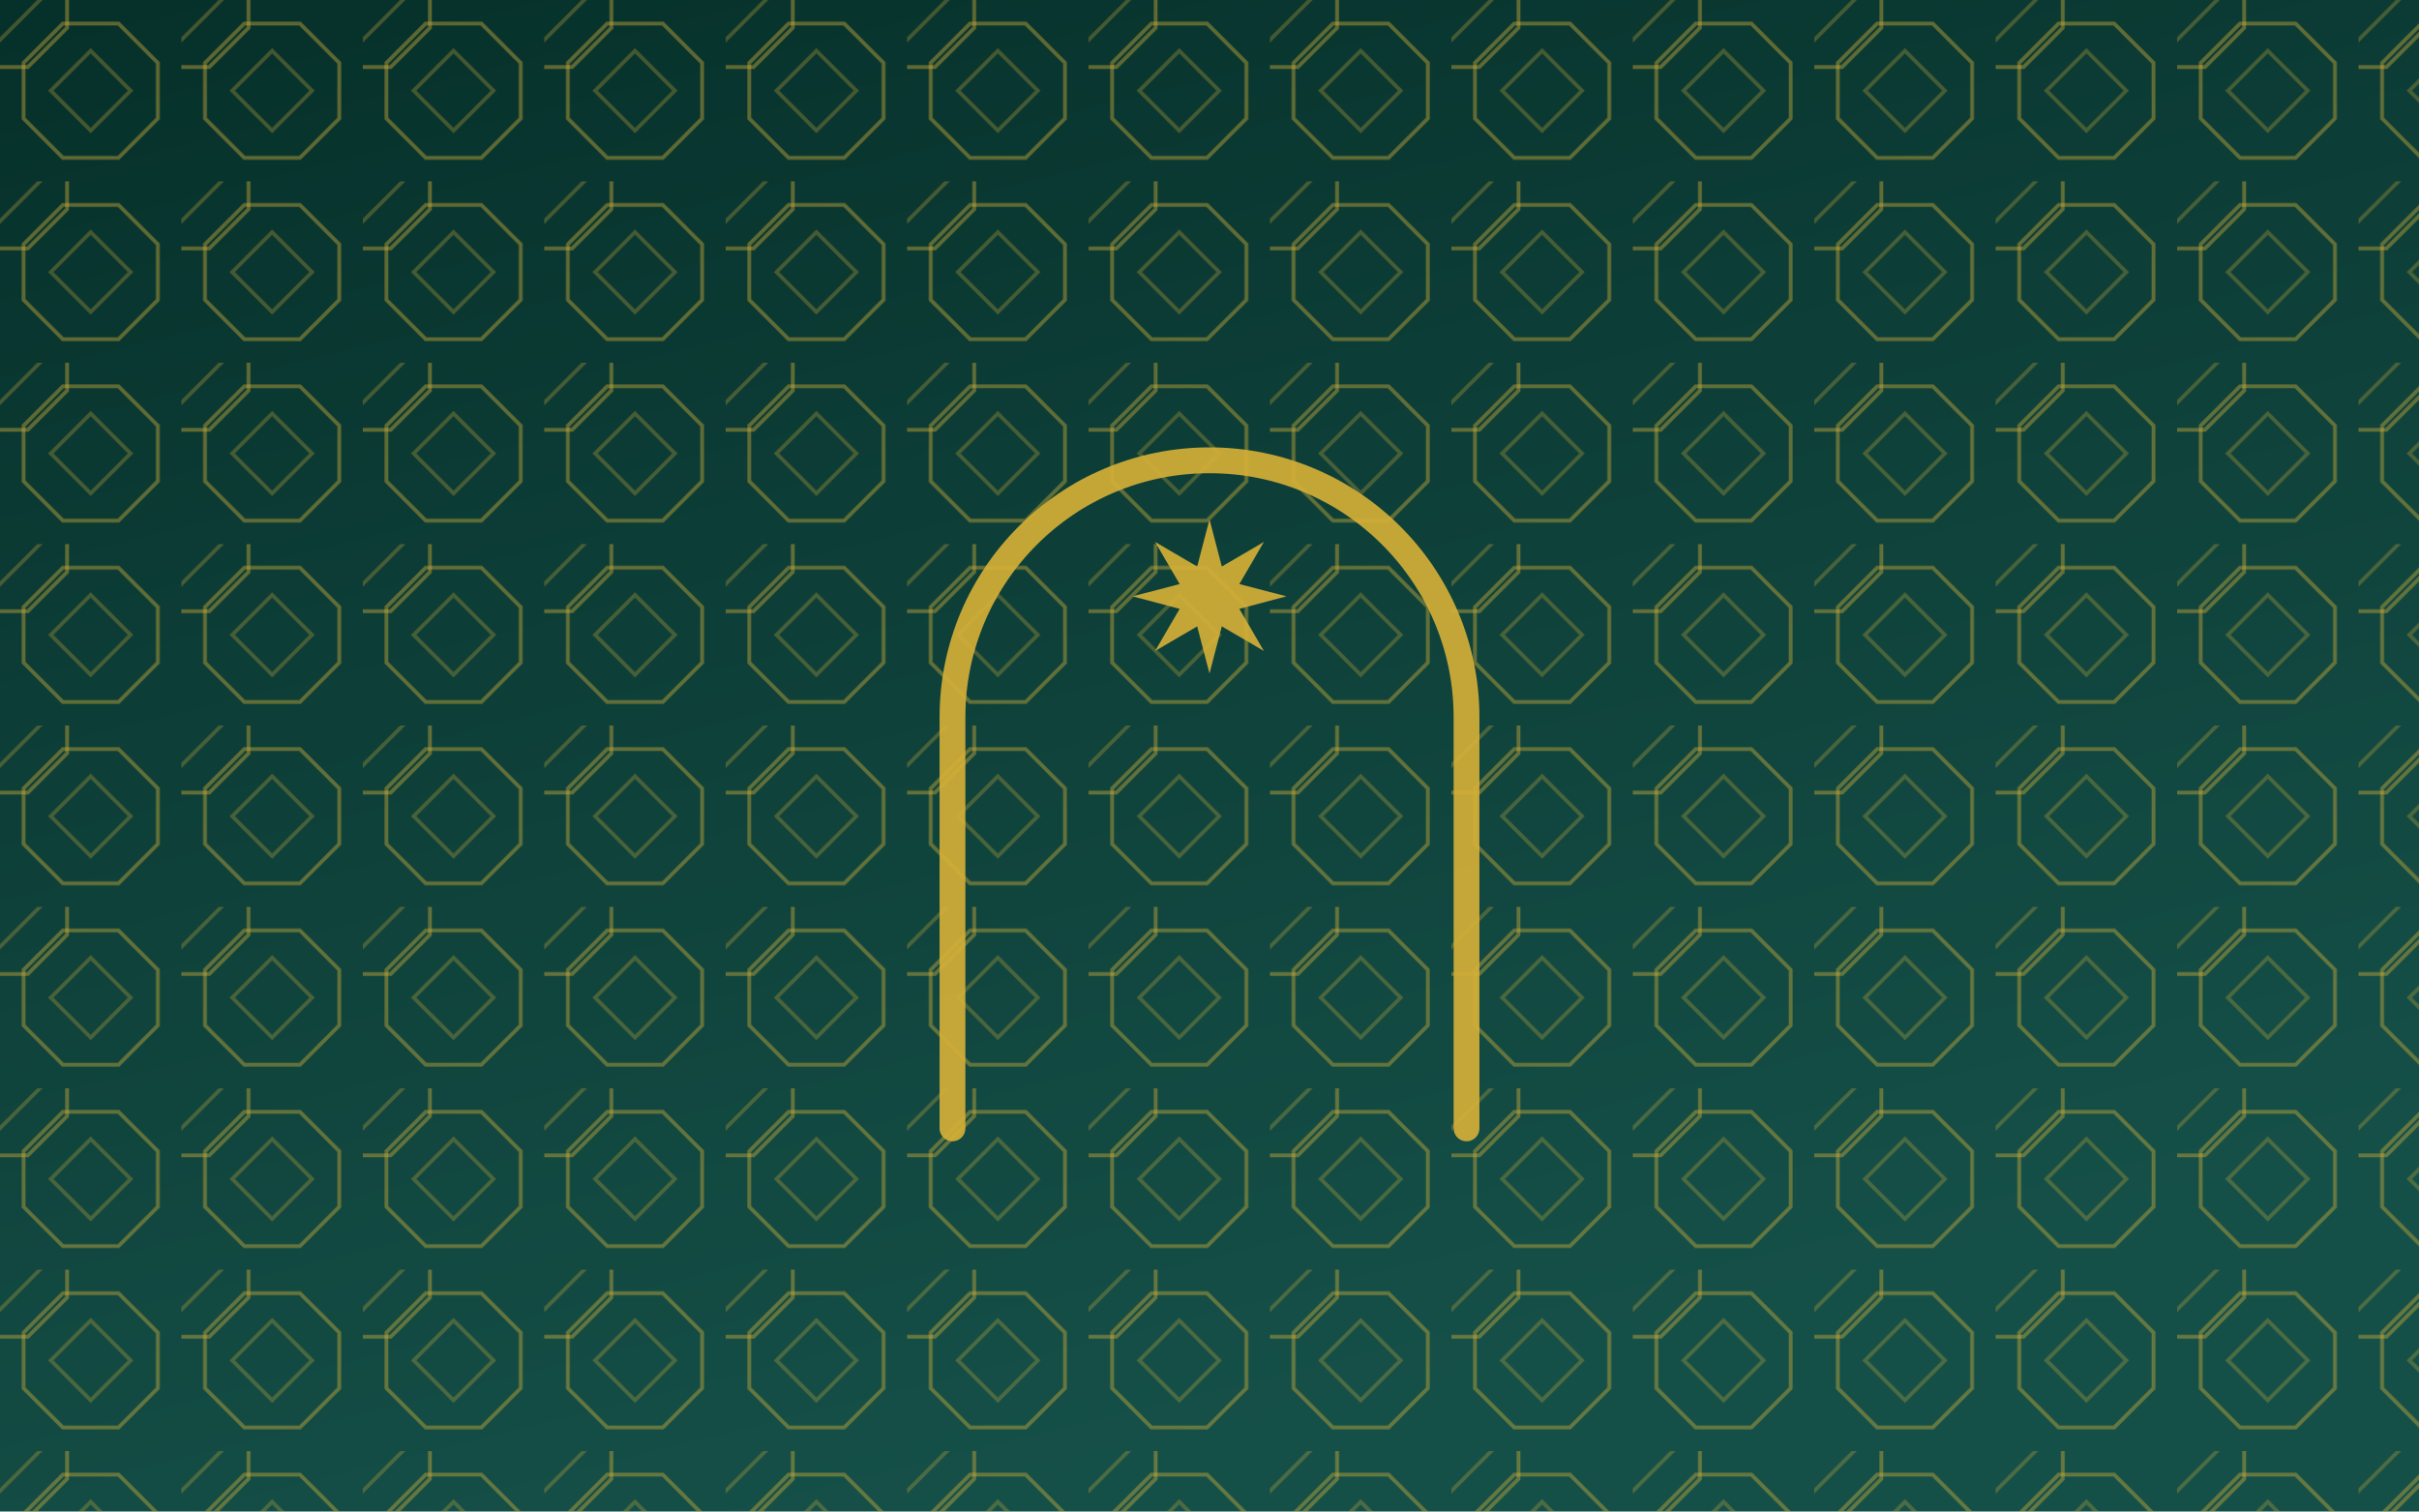
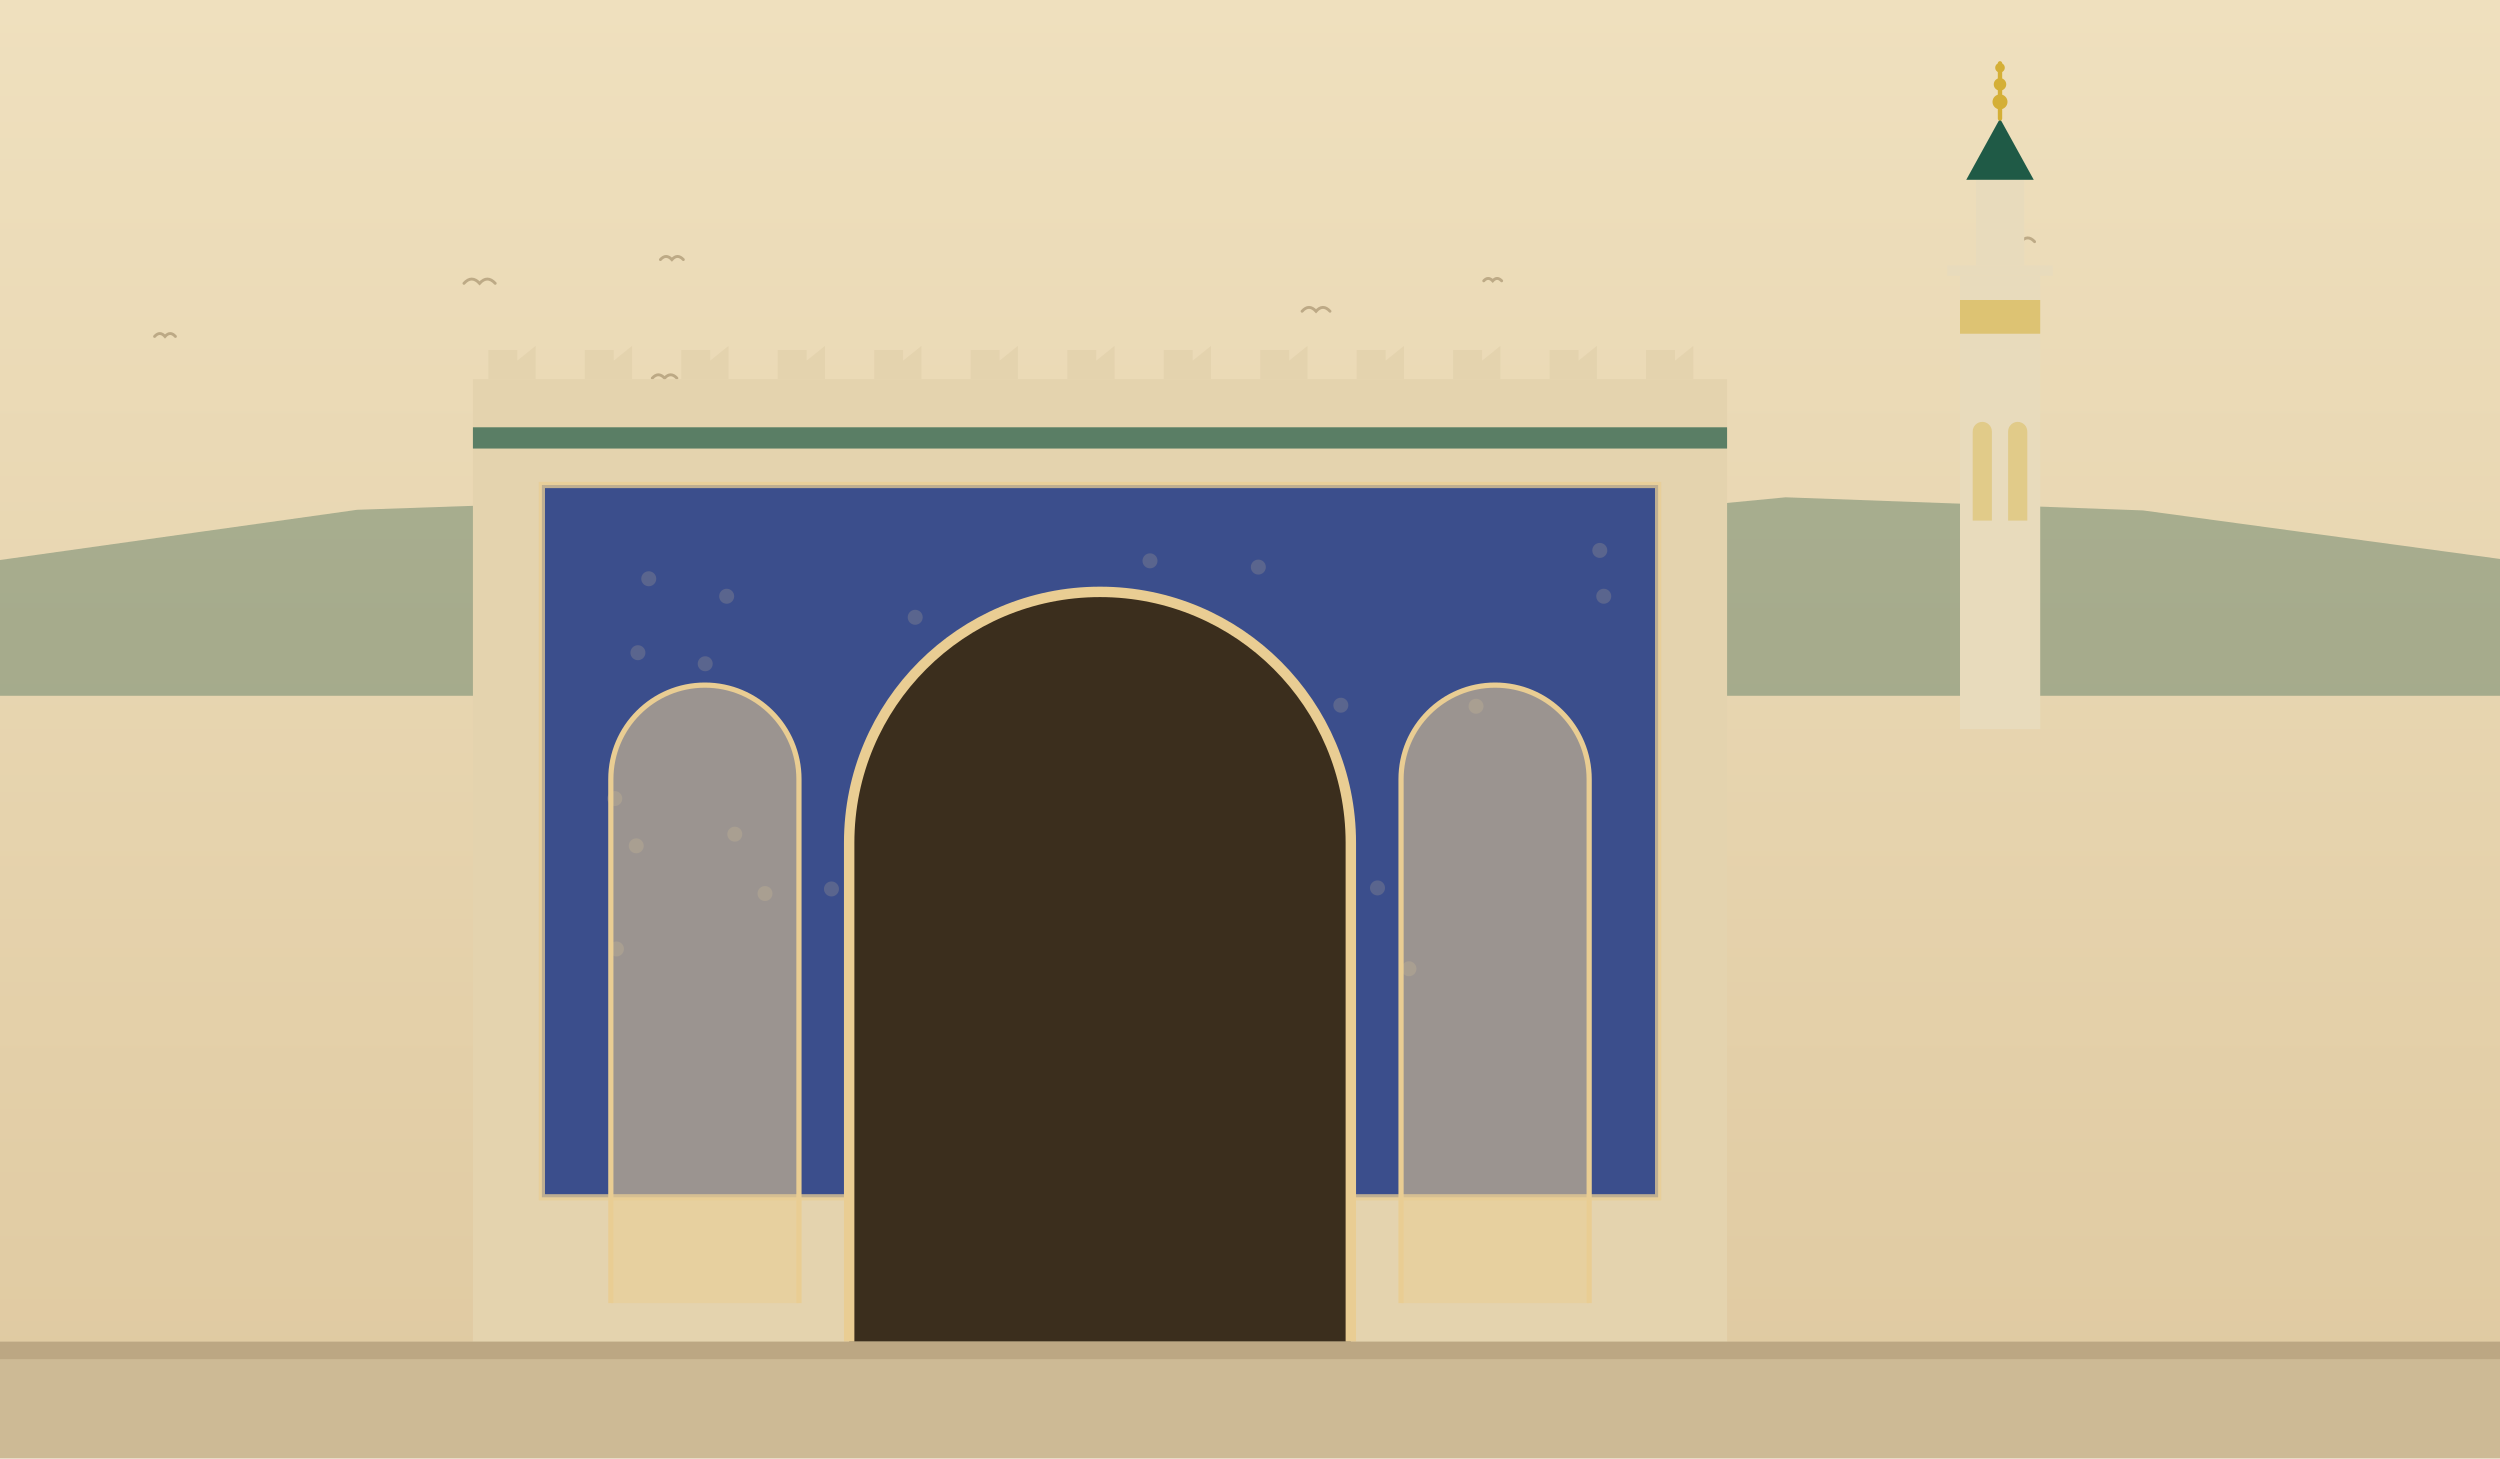
- <svg xmlns="http://www.w3.org/2000/svg" viewBox="0 0 1200 750" width="1200" height="750" role="img">
+ <svg xmlns="http://www.w3.org/2000/svg" viewBox="0 0 1200 700" width="1200" height="700" preserveAspectRatio="xMidYMid slice" role="img">
  <defs>
-     <linearGradient id="f" x1="0" y1="0" x2="0.4" y2="1">
-       <stop offset="0" stop-color="#06302A" />
-       <stop offset="1" stop-color="#155048" />
+     <linearGradient id="c" x1="0" y1="0" x2="0" y2="1">
+       <stop offset="0" stop-color="#EFE0BE" />
+       <stop offset="1" stop-color="#DFC9A0" />
    </linearGradient>
-     <pattern id="m" width="90" height="90" patternUnits="userSpaceOnUse">
-       <polygon points="13.8,-33.3 33.3,-13.8 33.3,13.8 13.8,33.3 -13.8,33.3 -33.3,13.8 -33.3,-13.8 -13.8,-33.3" fill="none" stroke="#D4AF37" stroke-width="1.9" stroke-opacity="0.42" />
-       <polygon points="0.0,-19.8 19.8,-0.0 0.0,19.8 -19.8,0.0" fill="none" stroke="#D4AF37" stroke-width="1.9" stroke-opacity="0.294" />
-       <polygon points="58.8,11.7 78.3,31.2 78.3,58.8 58.8,78.3 31.2,78.3 11.7,58.8 11.7,31.2 31.2,11.7" fill="none" stroke="#D4AF37" stroke-width="1.9" stroke-opacity="0.42" />
-       <polygon points="45.0,25.2 64.8,45.0 45.0,64.8 25.2,45.0" fill="none" stroke="#D4AF37" stroke-width="1.9" stroke-opacity="0.294" />
-     </pattern>
  </defs>
-   <rect width="1200" height="750" fill="url(#f)" />
-   <rect width="1200" height="750" fill="url(#m)" />
-   <g opacity=".92">
-     <path d="M472.5 559.9 L472.5 355.9 A127.5 127.5 0 0 1 727.5 355.9 L727.5 559.9" fill="none" stroke="#D4AF37" stroke-width="12.8" stroke-linecap="round" />
-     <polygon points="600.0,257.7 606.1,281.1 627.0,268.9 614.8,289.8 638.2,295.9 614.8,302.1 627.0,323.0 606.1,310.8 600.0,334.2 593.9,310.8 573.0,323.0 585.2,302.1 561.8,295.9 585.2,289.8 573.0,268.9 593.9,281.1" fill="#D4AF37" />
-   </g>
+   <rect width="1200" height="700" fill="url(#c)" />
+   <path d="M0 294 L0 268.8 L171.4 244.7 L342.9 238.8 L514.3 255.6 L685.7 255.2 L857.1 238.7 L1028.6 245 L1200 268.3 L1200 334 L0 334 Z" fill="#2A5C47" opacity="0.35" />
+   <path d="M317 124.6 q2.7 -3 5.5 0 q2.7 -3 5.5 0" fill="none" stroke="#8E7853" stroke-width="1.4" stroke-linecap="round" opacity=".5" />
+   <path d="M712.2 134.8 q2.1 -2.3 4.3 0 q2.1 -2.3 4.3 0" fill="none" stroke="#8E7853" stroke-width="1.4" stroke-linecap="round" opacity=".5" />
+   <path d="M74.2 161.5 q2.5 -2.8 5 0 q2.5 -2.8 5 0" fill="none" stroke="#8E7853" stroke-width="1.4" stroke-linecap="round" opacity=".5" />
+   <path d="M313.1 181.5 q2.9 -3.2 5.9 0 q2.9 -3.2 5.9 0" fill="none" stroke="#8E7853" stroke-width="1.4" stroke-linecap="round" opacity=".5" />
+   <path d="M963.4 116 q3.3 -3.6 6.6 0 q3.3 -3.6 6.6 0" fill="none" stroke="#8E7853" stroke-width="1.4" stroke-linecap="round" opacity=".5" />
+   <path d="M222.7 136 q3.7 -4.1 7.5 0 q3.7 -4.1 7.5 0" fill="none" stroke="#8E7853" stroke-width="1.4" stroke-linecap="round" opacity=".5" />
+   <path d="M625 149.4 q3.3 -3.7 6.7 0 q3.3 -3.7 6.7 0" fill="none" stroke="#8E7853" stroke-width="1.4" stroke-linecap="round" opacity=".5" />
+   <rect x="940.8" y="132.4" width="38.5" height="217.6" fill="#E8DBBC" />
+   <rect x="940.8" y="144" width="38.5" height="16.2" fill="#D4AF37" opacity=".55" />
+   <path d="M946.9 249.9 L946.9 207.1 A4.6 4.6 0 1 1 956.1 207.1 L956.1 249.9" fill="#D4AF37" opacity=".38" />
+   <path d="M963.9 249.9 L963.9 207.1 A4.6 4.6 0 1 1 973.1 207.1 L973.1 249.9" fill="#D4AF37" opacity=".38" />
+   <rect x="934.6" y="127.4" width="50.8" height="5" fill="#E8DBBC" />
+   <rect x="948.5" y="86.3" width="23.1" height="41.2" fill="#E8DBBC" />
+   <path d="M943.8 86.3 L960 56.9 L976.2 86.3 Z" fill="#1F5A46" />
+   <path d="M960 56.9 l0 -26.5" stroke="#D4AF37" stroke-width="2.1" stroke-linecap="round" />
+   <circle cx="960" cy="48.9" r="3.6" fill="#D4AF37" />
+   <circle cx="960" cy="40.5" r="3" fill="#D4AF37" />
+   <circle cx="960" cy="32.5" r="2.3" fill="#D4AF37" />
+   <rect x="227" y="182" width="602" height="462" fill="#E4D3AE" />
+   <path d="M234.4 182 l0 -14 l13.9 0 l0 5.1 l8.8 -7.1 l0 16 Z" fill="#E4D3AE" />
+   <path d="M280.7 182 l0 -14 l13.9 0 l0 5.1 l8.8 -7.1 l0 16 Z" fill="#E4D3AE" />
+   <path d="M327 182 l0 -14 l13.9 0 l0 5.1 l8.8 -7.1 l0 16 Z" fill="#E4D3AE" />
+   <path d="M373.3 182 l0 -14 l13.9 0 l0 5.1 l8.8 -7.1 l0 16 Z" fill="#E4D3AE" />
+   <path d="M419.6 182 l0 -14 l13.9 0 l0 5.1 l8.8 -7.1 l0 16 Z" fill="#E4D3AE" />
+   <path d="M465.9 182 l0 -14 l13.9 0 l0 5.1 l8.8 -7.1 l0 16 Z" fill="#E4D3AE" />
+   <path d="M512.3 182 l0 -14 l13.9 0 l0 5.1 l8.8 -7.1 l0 16 Z" fill="#E4D3AE" />
+   <path d="M558.6 182 l0 -14 l13.9 0 l0 5.1 l8.8 -7.1 l0 16 Z" fill="#E4D3AE" />
+   <path d="M604.9 182 l0 -14 l13.9 0 l0 5.1 l8.8 -7.1 l0 16 Z" fill="#E4D3AE" />
+   <path d="M651.2 182 l0 -14 l13.9 0 l0 5.1 l8.8 -7.1 l0 16 Z" fill="#E4D3AE" />
+   <path d="M697.5 182 l0 -14 l13.9 0 l0 5.1 l8.8 -7.1 l0 16 Z" fill="#E4D3AE" />
+   <path d="M743.8 182 l0 -14 l13.9 0 l0 5.1 l8.8 -7.1 l0 16 Z" fill="#E4D3AE" />
+   <path d="M790.1 182 l0 -14 l13.9 0 l0 5.1 l8.8 -7.1 l0 16 Z" fill="#E4D3AE" />
+   <rect x="227" y="205.1" width="602" height="10.2" fill="#1F5A46" opacity=".7" />
+   <rect x="260.1" y="232.8" width="535.8" height="341.9" fill="#3B4E8C" />
+   <rect x="260.1" y="232.8" width="535.8" height="341.9" fill="none" stroke="#E9CD93" stroke-width="3" opacity=".75" />
+   <circle cx="439.3" cy="296.3" r="3.6" fill="#E9CD93" opacity=".18" />
+   <circle cx="604" cy="272.2" r="3.6" fill="#E9CD93" opacity=".18" />
+   <circle cx="546.1" cy="362.4" r="3.6" fill="#E9CD93" opacity=".18" />
+   <circle cx="305.4" cy="406" r="3.6" fill="#E9CD93" opacity=".18" />
+   <circle cx="295.1" cy="383.3" r="3.6" fill="#E9CD93" opacity=".18" />
+   <circle cx="311.4" cy="277.8" r="3.6" fill="#E9CD93" opacity=".18" />
+   <circle cx="490" cy="504.3" r="3.6" fill="#E9CD93" opacity=".18" />
+   <circle cx="338.5" cy="318.6" r="3.6" fill="#E9CD93" opacity=".18" />
+   <circle cx="592.2" cy="541.5" r="3.6" fill="#E9CD93" opacity=".18" />
+   <circle cx="566.8" cy="372" r="3.6" fill="#E9CD93" opacity=".18" />
+   <circle cx="767.9" cy="264.2" r="3.6" fill="#E9CD93" opacity=".18" />
+   <circle cx="708.5" cy="339" r="3.6" fill="#E9CD93" opacity=".18" />
+   <circle cx="348.8" cy="286.2" r="3.6" fill="#E9CD93" opacity=".18" />
+   <circle cx="431.5" cy="501" r="3.6" fill="#E9CD93" opacity=".18" />
+   <circle cx="367.2" cy="428.9" r="3.6" fill="#E9CD93" opacity=".18" />
+   <circle cx="598" cy="364.5" r="3.6" fill="#E9CD93" opacity=".18" />
+   <circle cx="552" cy="269.2" r="3.6" fill="#E9CD93" opacity=".18" />
+   <circle cx="306.2" cy="313.3" r="3.6" fill="#E9CD93" opacity=".18" />
+   <circle cx="618.9" cy="381.5" r="3.6" fill="#E9CD93" opacity=".18" />
+   <circle cx="434.4" cy="430.1" r="3.6" fill="#E9CD93" opacity=".18" />
+   <circle cx="504.4" cy="342.1" r="3.6" fill="#E9CD93" opacity=".18" />
+   <circle cx="676.3" cy="465" r="3.6" fill="#E9CD93" opacity=".18" />
+   <circle cx="399.1" cy="426.7" r="3.6" fill="#E9CD93" opacity=".18" />
+   <circle cx="540.7" cy="519.2" r="3.6" fill="#E9CD93" opacity=".18" />
+   <circle cx="643.6" cy="338.5" r="3.6" fill="#E9CD93" opacity=".18" />
+   <circle cx="769.8" cy="286.2" r="3.6" fill="#E9CD93" opacity=".18" />
+   <circle cx="486.8" cy="482.9" r="3.6" fill="#E9CD93" opacity=".18" />
+   <circle cx="352.7" cy="400.4" r="3.6" fill="#E9CD93" opacity=".18" />
+   <circle cx="295.9" cy="455.5" r="3.6" fill="#E9CD93" opacity=".18" />
+   <circle cx="661.2" cy="426.2" r="3.6" fill="#E9CD93" opacity=".18" />
+   <path d="M407.6 644 L407.6 404.5 A120.4 120.4 0 1 1 648.4 404.5 L648.4 644" fill="#3B2E1D" />
+   <path d="M407.6 644 L407.6 404.5 A120.4 120.4 0 1 1 648.4 404.5 L648.4 644" fill="none" stroke="#E9CD93" stroke-width="5" />
+   <path d="M293.2 625.5 L293.2 374 A45.1 45.1 0 1 1 383.5 374 L383.5 625.5" fill="#E9CD93" opacity=".55" />
+   <path d="M293.2 625.5 L293.2 374 A45.1 45.1 0 1 1 383.5 374 L383.5 625.5" fill="none" stroke="#E9CD93" stroke-width="2.5" />
+   <path d="M672.5 625.5 L672.5 374 A45.1 45.1 0 1 1 762.8 374 L762.8 625.5" fill="#E9CD93" opacity=".55" />
+   <path d="M672.5 625.5 L672.5 374 A45.1 45.1 0 1 1 762.8 374 L762.8 625.5" fill="none" stroke="#E9CD93" stroke-width="2.5" />
+   <rect y="644" width="1200" height="56" fill="#CDBA95" />
+   <rect y="644" width="1200" height="8.4" fill="#8E7853" opacity=".28" />
</svg>
